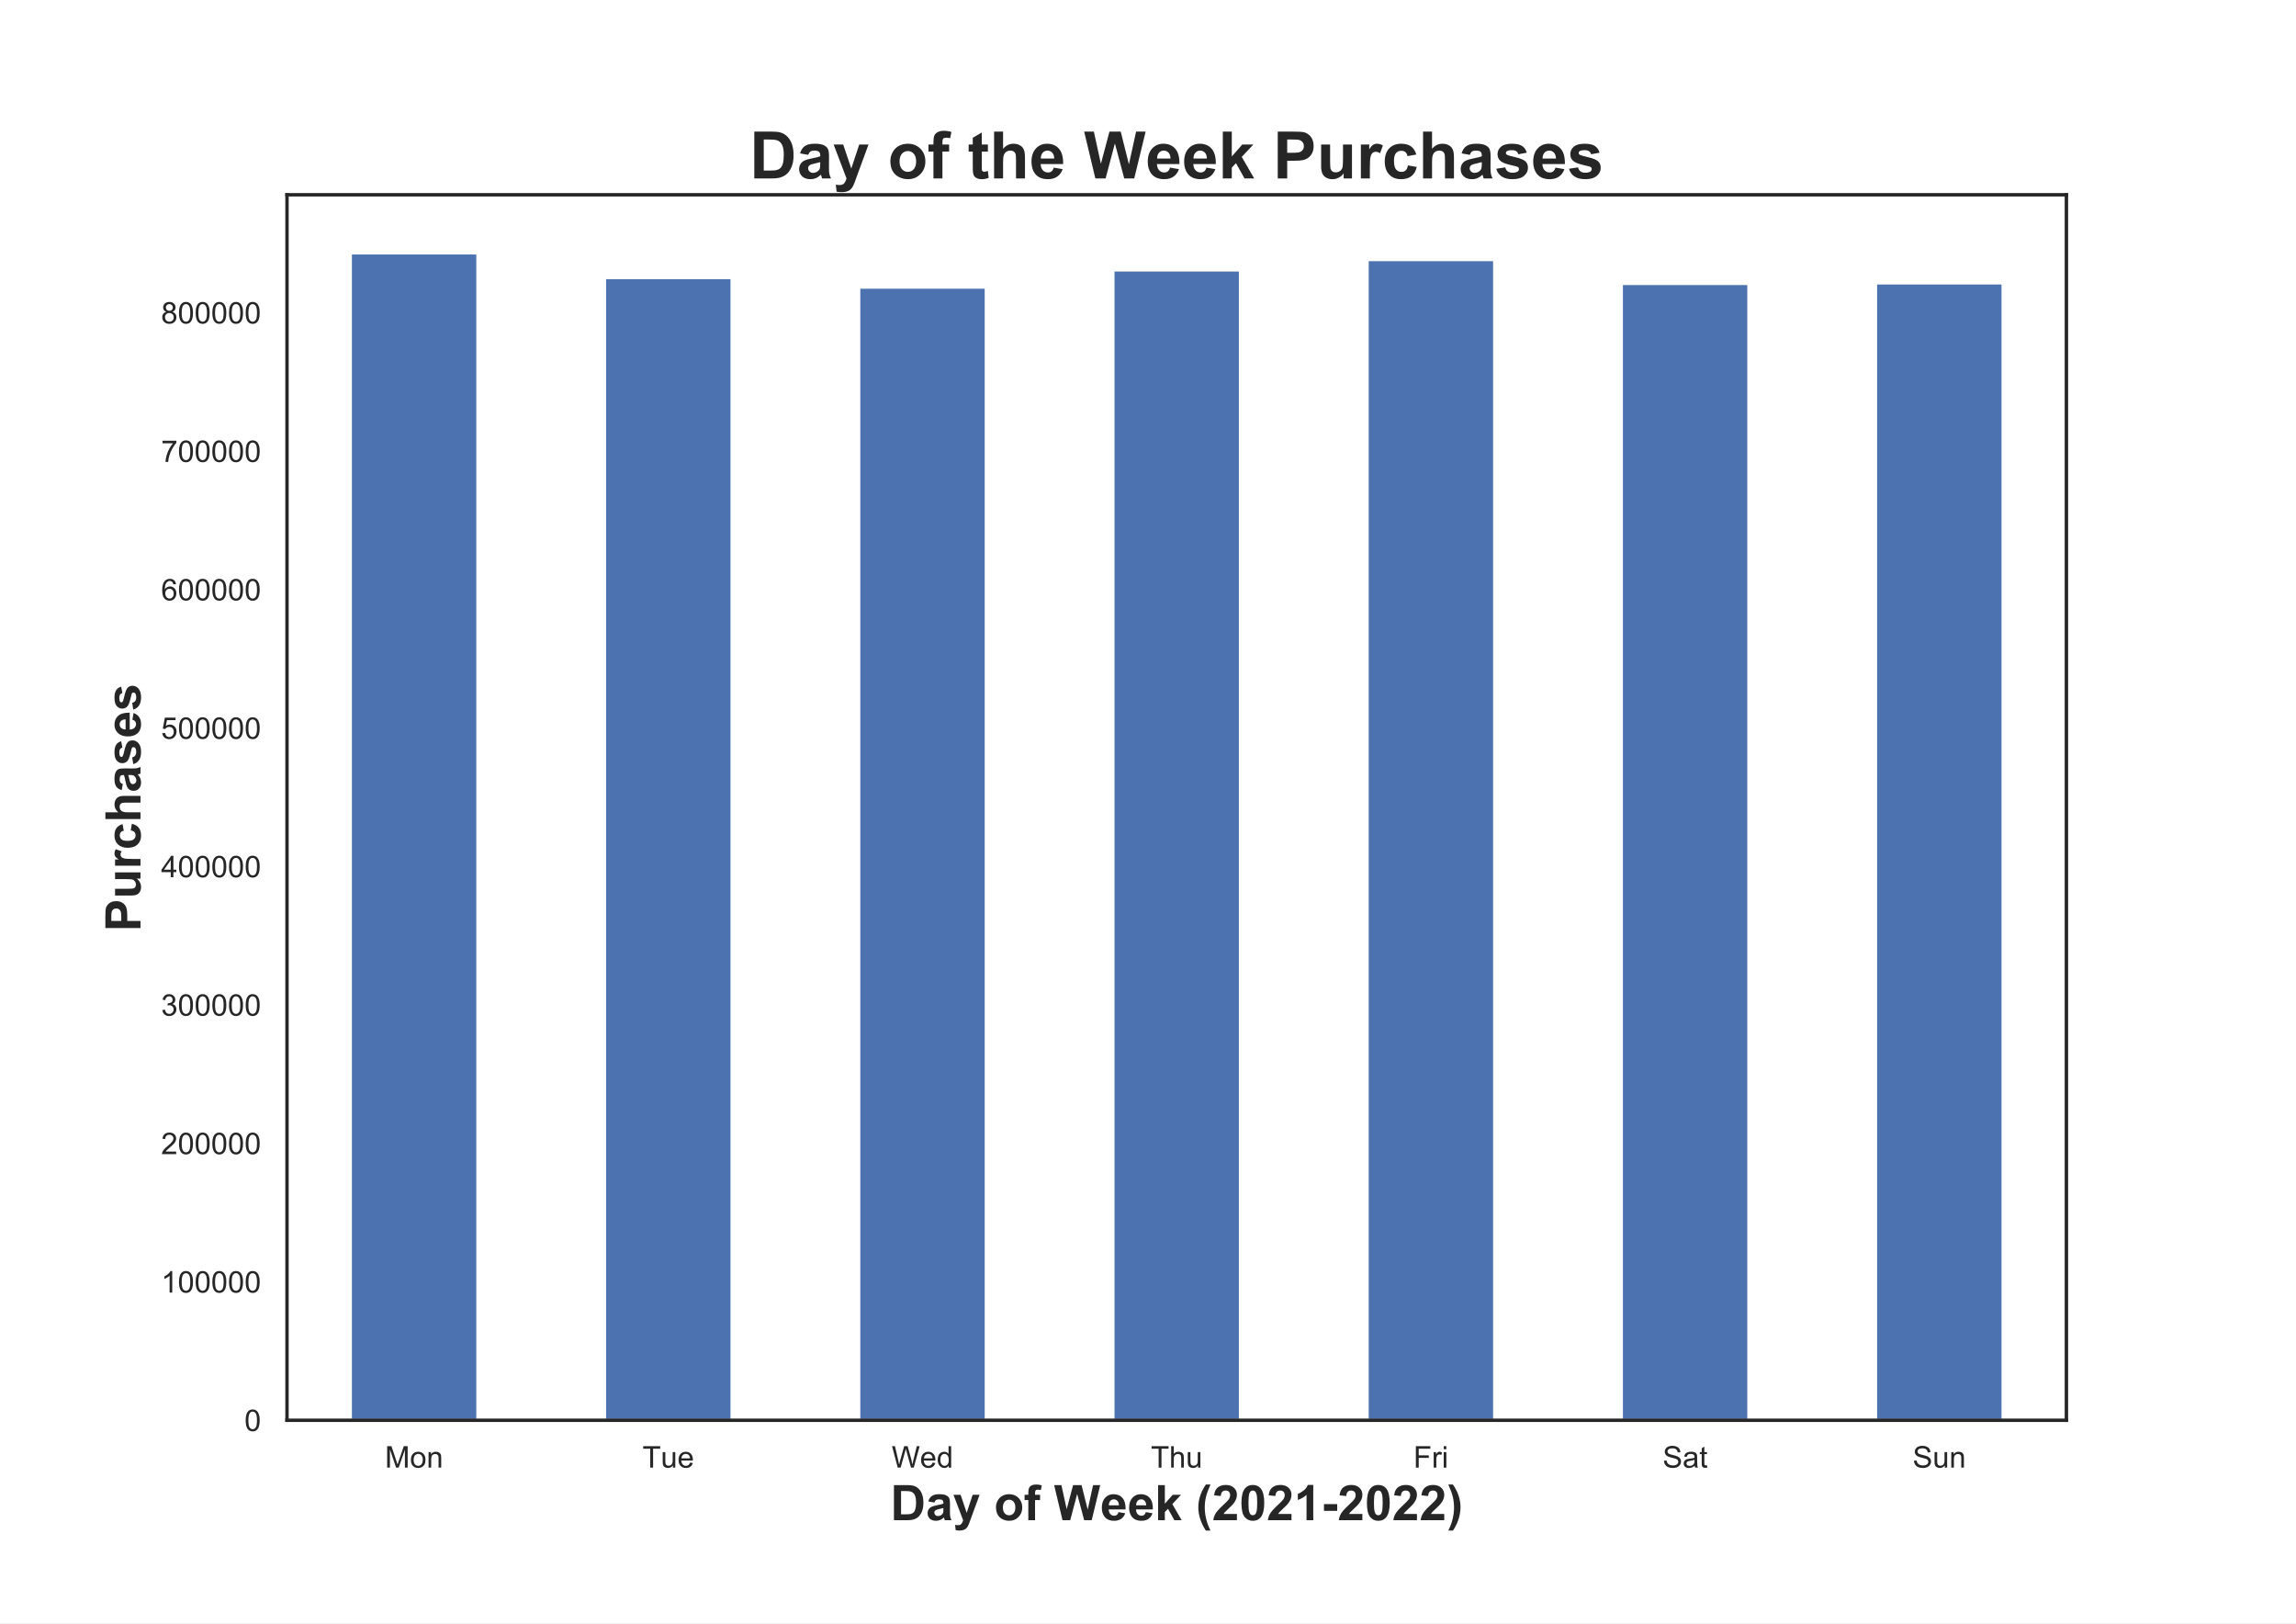
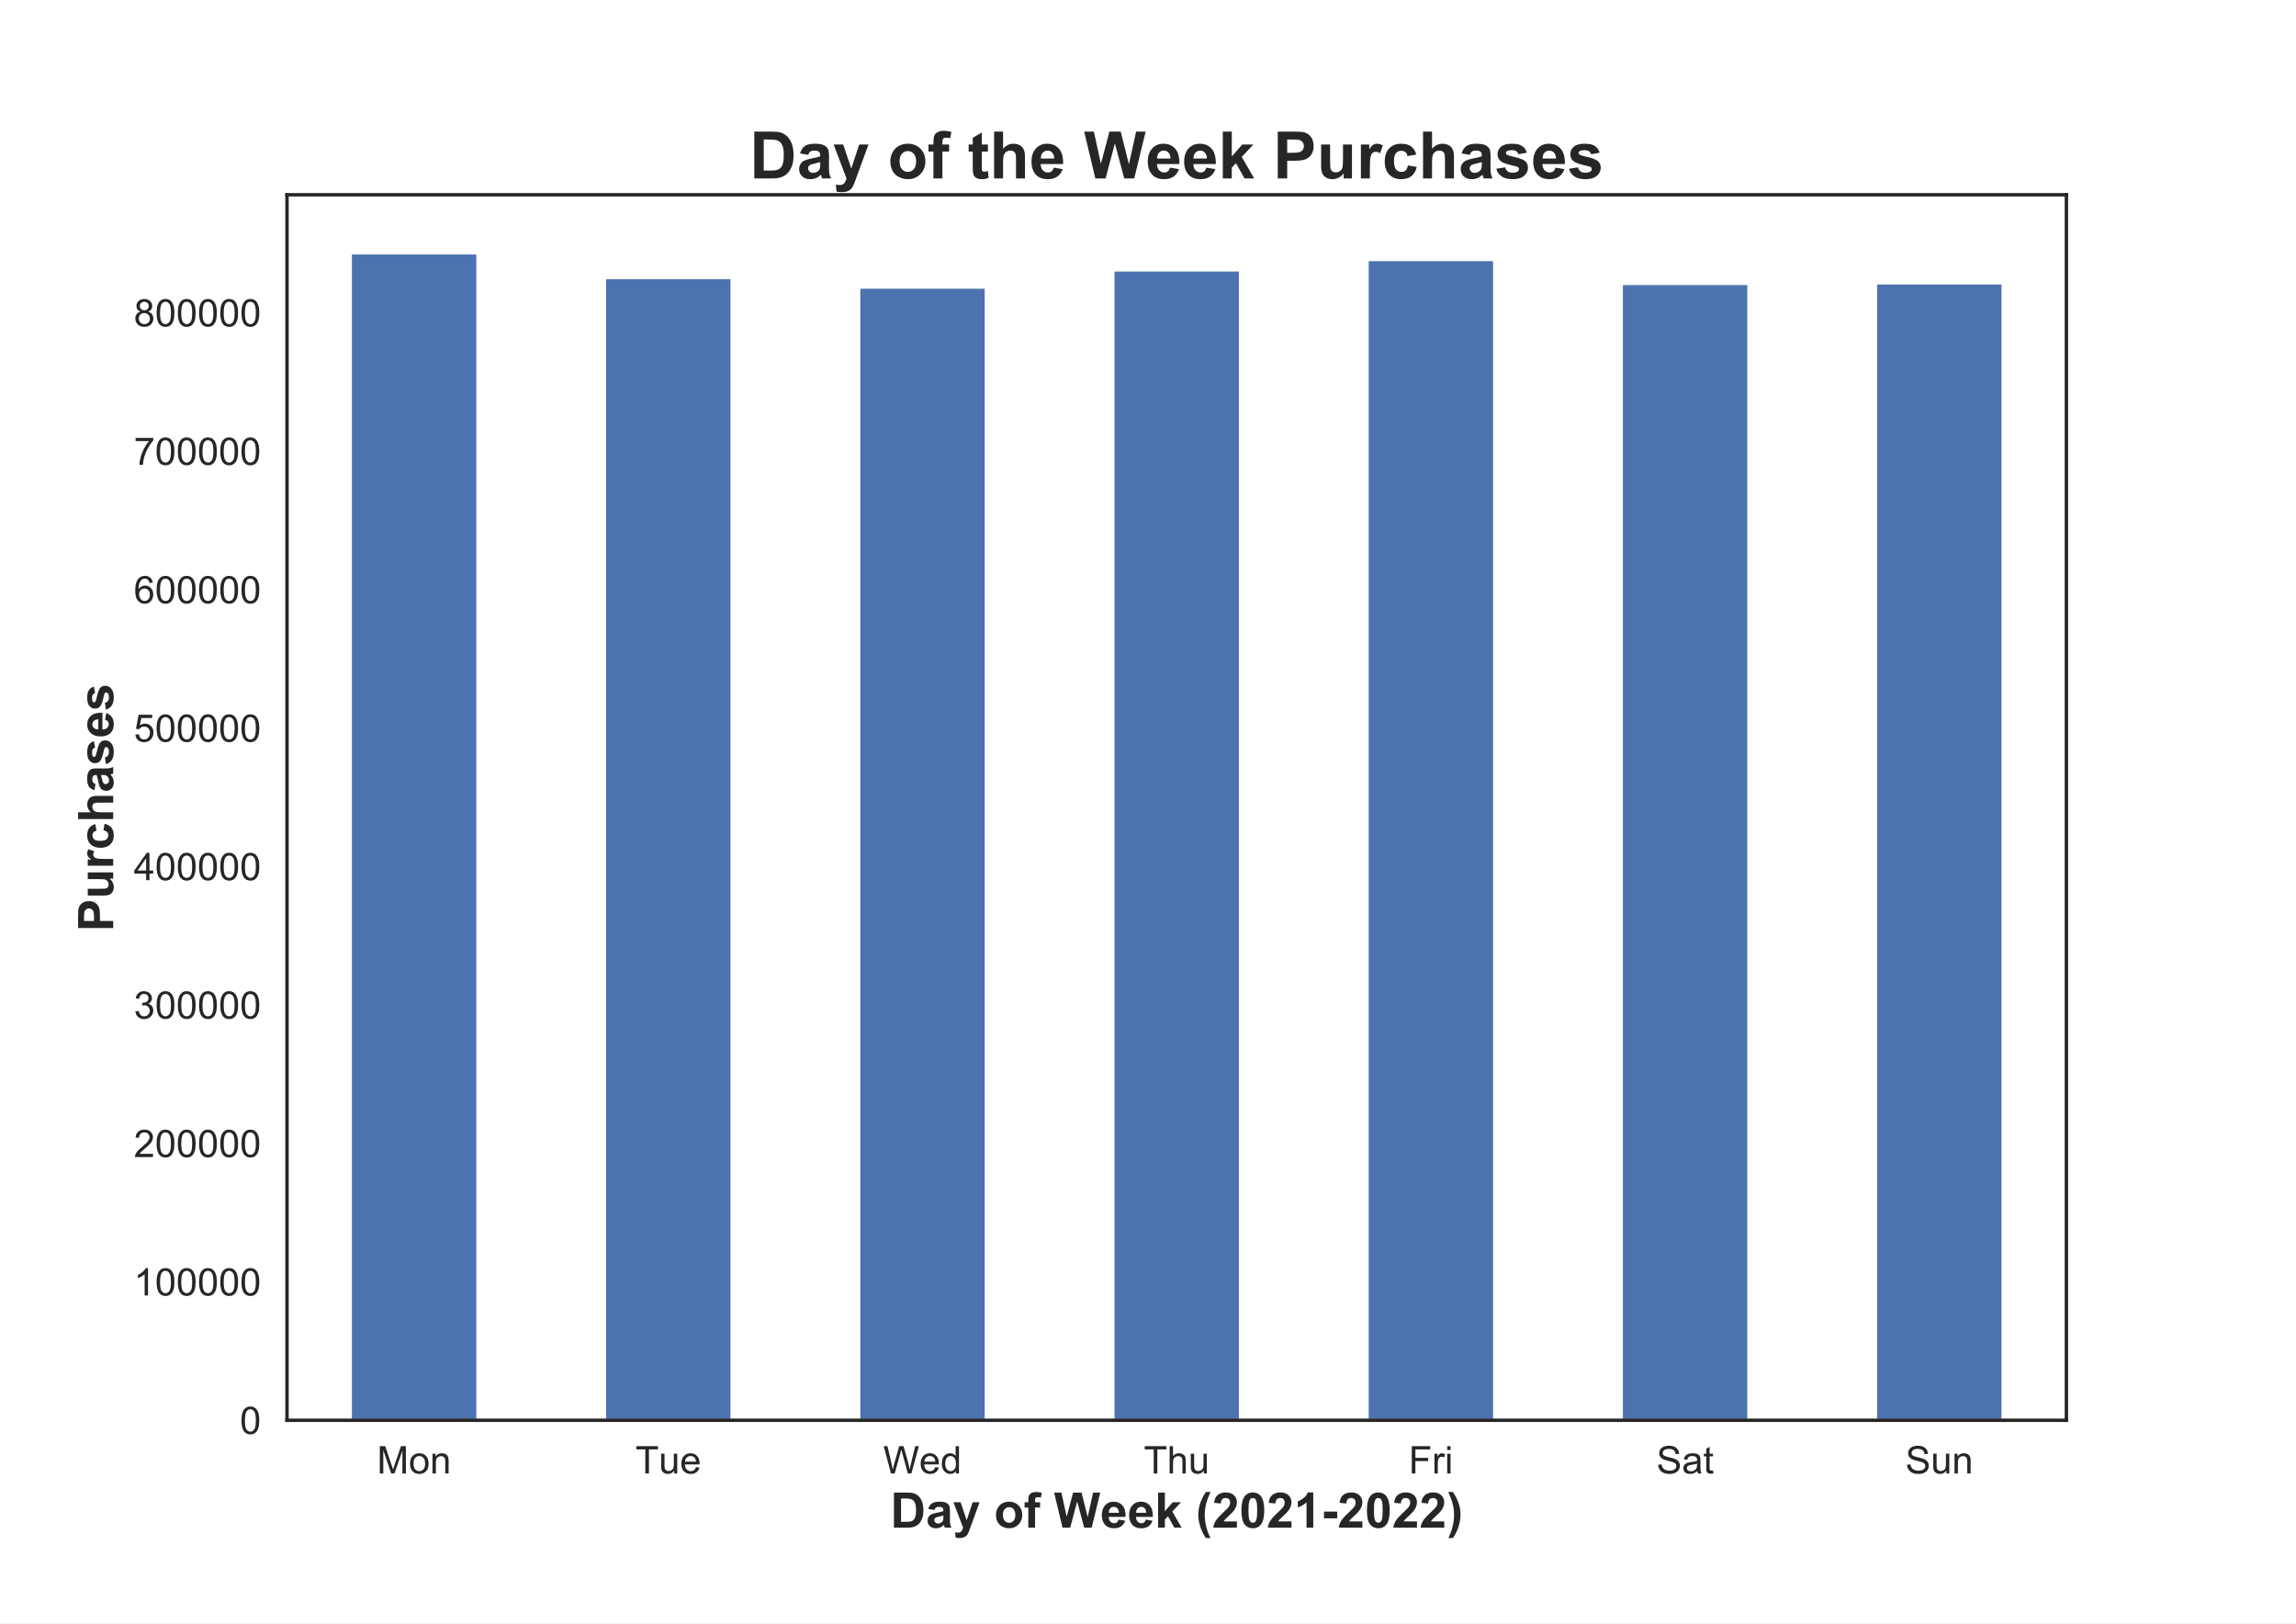
<svg xmlns="http://www.w3.org/2000/svg" xmlns:xlink="http://www.w3.org/1999/xlink" height="595.44pt" version="1.1" viewBox="0 0 842.4 595.44" width="842.4pt">
  <defs>
    <style type="text/css">
*{stroke-linecap:butt;stroke-linejoin:round;}
  </style>
  </defs>
  <g id="figure_1">
    <g id="patch_1">
      <path d="M 0 595.44  L 842.4 595.44  L 842.4 0  L 0 0  z " style="fill:#ffffff;" />
    </g>
    <g id="axes_1">
      <g id="patch_2">
        <path d="M 105.3 521.01  L 758.16 521.01  L 758.16 71.453  L 105.3 71.453  z " style="fill:#ffffff;" />
      </g>
      <g id="matplotlib.axis_1">
        <g id="xtick_1">
          <g id="text_1">
            <defs>
              <path d="M 7.422 0  L 7.422 71.578  L 21.688 71.578  L 38.625 20.906  Q 40.969 13.812 42.047 10.297  Q 43.266 14.203 45.844 21.781  L 62.984 71.578  L 75.734 71.578  L 75.734 0  L 66.609 0  L 66.609 59.906  L 45.797 0  L 37.25 0  L 16.547 60.938  L 16.547 0  z " id="ArialMT-77" />
              <path d="M 3.328 25.922  Q 3.328 40.328 11.328 47.266  Q 18.016 53.031 27.641 53.031  Q 38.328 53.031 45.109 46.016  Q 51.906 39.016 51.906 26.656  Q 51.906 16.656 48.906 10.906  Q 45.906 5.172 40.156 2  Q 34.422 -1.172 27.641 -1.172  Q 16.75 -1.172 10.031 5.812  Q 3.328 12.797 3.328 25.922  z M 12.359 25.922  Q 12.359 15.969 16.703 11.016  Q 21.047 6.062 27.641 6.062  Q 34.188 6.062 38.531 11.031  Q 42.875 16.016 42.875 26.219  Q 42.875 35.844 38.5 40.797  Q 34.125 45.75 27.641 45.75  Q 21.047 45.75 16.703 40.812  Q 12.359 35.891 12.359 25.922  z " id="ArialMT-111" />
              <path d="M 6.594 0  L 6.594 51.859  L 14.5 51.859  L 14.5 44.484  Q 20.219 53.031 31 53.031  Q 35.688 53.031 39.625 51.344  Q 43.562 49.656 45.516 46.922  Q 47.469 44.188 48.25 40.438  Q 48.734 37.984 48.734 31.891  L 48.734 0  L 39.938 0  L 39.938 31.547  Q 39.938 36.922 38.906 39.578  Q 37.891 42.234 35.281 43.812  Q 32.672 45.406 29.156 45.406  Q 23.531 45.406 19.453 41.844  Q 15.375 38.281 15.375 28.328  L 15.375 0  z " id="ArialMT-110" />
            </defs>
-             <g style="fill:#262626;" transform="translate(141.2345 538.3836)scale(0.11 -0.11)">
+             <g style="fill:#262626;" transform="translate(138.3168 540.5309)scale(0.14 -0.14)">
              <use xlink:href="#ArialMT-77" />
              <use x="83.301" xlink:href="#ArialMT-111" />
              <use x="138.916" xlink:href="#ArialMT-110" />
            </g>
          </g>
        </g>
        <g id="xtick_2">
          <g id="text_2">
            <defs>
              <path d="M 25.922 0  L 25.922 63.141  L 2.344 63.141  L 2.344 71.578  L 59.078 71.578  L 59.078 63.141  L 35.406 63.141  L 35.406 0  z " id="ArialMT-84" />
              <path d="M 40.578 0  L 40.578 7.625  Q 34.516 -1.172 24.125 -1.172  Q 19.531 -1.172 15.547 0.578  Q 11.578 2.344 9.641 5  Q 7.719 7.672 6.938 11.531  Q 6.391 14.109 6.391 19.734  L 6.391 51.859  L 15.188 51.859  L 15.188 23.094  Q 15.188 16.219 15.719 13.812  Q 16.547 10.359 19.234 8.375  Q 21.922 6.391 25.875 6.391  Q 29.828 6.391 33.297 8.422  Q 36.766 10.453 38.203 13.938  Q 39.656 17.438 39.656 24.078  L 39.656 51.859  L 48.438 51.859  L 48.438 0  z " id="ArialMT-117" />
              <path d="M 42.094 16.703  L 51.172 15.578  Q 49.031 7.625 43.219 3.219  Q 37.406 -1.172 28.375 -1.172  Q 17 -1.172 10.328 5.828  Q 3.656 12.844 3.656 25.484  Q 3.656 38.578 10.391 45.797  Q 17.141 53.031 27.875 53.031  Q 38.281 53.031 44.875 45.953  Q 51.469 38.875 51.469 26.031  Q 51.469 25.25 51.422 23.688  L 12.75 23.688  Q 13.234 15.141 17.578 10.594  Q 21.922 6.062 28.422 6.062  Q 33.25 6.062 36.672 8.594  Q 40.094 11.141 42.094 16.703  z M 13.234 30.906  L 42.188 30.906  Q 41.609 37.453 38.875 40.719  Q 34.672 45.797 27.984 45.797  Q 21.922 45.797 17.797 41.75  Q 13.672 37.703 13.234 30.906  z " id="ArialMT-101" />
            </defs>
-             <g style="fill:#262626;" transform="translate(235.7248 538.3836)scale(0.11 -0.11)">
+             <g style="fill:#262626;" transform="translate(233.1411 540.5309)scale(0.14 -0.14)">
              <use xlink:href="#ArialMT-84" />
              <use x="61.037" xlink:href="#ArialMT-117" />
              <use x="116.652" xlink:href="#ArialMT-101" />
            </g>
          </g>
        </g>
        <g id="xtick_3">
          <g id="text_3">
            <defs>
              <path d="M 20.219 0  L 1.219 71.578  L 10.938 71.578  L 21.828 24.656  Q 23.578 17.281 24.859 10.016  Q 27.594 21.484 28.078 23.25  L 41.703 71.578  L 53.125 71.578  L 63.375 35.359  Q 67.234 21.875 68.953 10.016  Q 70.312 16.797 72.516 25.594  L 83.734 71.578  L 93.266 71.578  L 73.641 0  L 64.5 0  L 49.422 54.547  Q 47.516 61.375 47.172 62.938  Q 46.047 58.016 45.062 54.547  L 29.891 0  z " id="ArialMT-87" />
              <path d="M 40.234 0  L 40.234 6.547  Q 35.297 -1.172 25.734 -1.172  Q 19.531 -1.172 14.328 2.25  Q 9.125 5.672 6.266 11.797  Q 3.422 17.922 3.422 25.875  Q 3.422 33.641 6 39.969  Q 8.594 46.297 13.766 49.656  Q 18.953 53.031 25.344 53.031  Q 30.031 53.031 33.688 51.047  Q 37.359 49.078 39.656 45.906  L 39.656 71.578  L 48.391 71.578  L 48.391 0  z M 12.453 25.875  Q 12.453 15.922 16.641 10.984  Q 20.844 6.062 26.562 6.062  Q 32.328 6.062 36.344 10.766  Q 40.375 15.484 40.375 25.141  Q 40.375 35.797 36.266 40.766  Q 32.172 45.75 26.172 45.75  Q 20.312 45.75 16.375 40.969  Q 12.453 36.188 12.453 25.875  z " id="ArialMT-100" />
            </defs>
-             <g style="fill:#262626;" transform="translate(327.1566 538.3836)scale(0.11 -0.11)">
+             <g style="fill:#262626;" transform="translate(324.0727 540.5309)scale(0.14 -0.14)">
              <use xlink:href="#ArialMT-87" />
              <use x="94.369" xlink:href="#ArialMT-101" />
              <use x="149.984" xlink:href="#ArialMT-100" />
            </g>
          </g>
        </g>
        <g id="xtick_4">
          <g id="text_4">
            <defs>
              <path d="M 6.594 0  L 6.594 71.578  L 15.375 71.578  L 15.375 45.906  Q 21.531 53.031 30.906 53.031  Q 36.672 53.031 40.922 50.75  Q 45.172 48.484 47 44.484  Q 48.828 40.484 48.828 32.859  L 48.828 0  L 40.047 0  L 40.047 32.859  Q 40.047 39.453 37.188 42.453  Q 34.328 45.453 29.109 45.453  Q 25.203 45.453 21.75 43.422  Q 18.312 41.406 16.844 37.938  Q 15.375 34.469 15.375 28.375  L 15.375 0  z " id="ArialMT-104" />
            </defs>
-             <g style="fill:#262626;" transform="translate(422.2537 538.3836)scale(0.11 -0.11)">
+             <g style="fill:#262626;" transform="translate(419.6692 540.5309)scale(0.14 -0.14)">
              <use xlink:href="#ArialMT-84" />
              <use x="61.084" xlink:href="#ArialMT-104" />
              <use x="116.699" xlink:href="#ArialMT-117" />
            </g>
          </g>
        </g>
        <g id="xtick_5">
          <g id="text_5">
            <defs>
              <path d="M 8.203 0  L 8.203 71.578  L 56.5 71.578  L 56.5 63.141  L 17.672 63.141  L 17.672 40.969  L 51.266 40.969  L 51.266 32.516  L 17.672 32.516  L 17.672 0  z " id="ArialMT-70" />
              <path d="M 6.5 0  L 6.5 51.859  L 14.406 51.859  L 14.406 44  Q 17.438 49.516 20 51.266  Q 22.562 53.031 25.641 53.031  Q 30.078 53.031 34.672 50.203  L 31.641 42.047  Q 28.422 43.953 25.203 43.953  Q 22.312 43.953 20.016 42.219  Q 17.719 40.484 16.75 37.406  Q 15.281 32.719 15.281 27.156  L 15.281 0  z " id="ArialMT-114" />
              <path d="M 6.641 61.469  L 6.641 71.578  L 15.438 71.578  L 15.438 61.469  z M 6.641 0  L 6.641 51.859  L 15.438 51.859  L 15.438 0  z " id="ArialMT-105" />
            </defs>
-             <g style="fill:#262626;" transform="translate(518.5831 538.3836)scale(0.11 -0.11)">
+             <g style="fill:#262626;" transform="translate(516.8342 540.5309)scale(0.14 -0.14)">
              <use xlink:href="#ArialMT-70" />
              <use x="61.084" xlink:href="#ArialMT-114" />
              <use x="94.385" xlink:href="#ArialMT-105" />
            </g>
          </g>
        </g>
        <g id="xtick_6">
          <g id="text_6">
            <defs>
              <path d="M 4.5 23  L 13.422 23.781  Q 14.062 18.406 16.375 14.969  Q 18.703 11.531 23.578 9.406  Q 28.469 7.281 34.578 7.281  Q 39.984 7.281 44.141 8.891  Q 48.297 10.5 50.312 13.297  Q 52.344 16.109 52.344 19.438  Q 52.344 22.797 50.391 25.312  Q 48.438 27.828 43.953 29.547  Q 41.062 30.672 31.203 33.031  Q 21.344 35.406 17.391 37.5  Q 12.25 40.188 9.734 44.156  Q 7.234 48.141 7.234 53.078  Q 7.234 58.5 10.297 63.203  Q 13.375 67.922 19.281 70.359  Q 25.203 72.797 32.422 72.797  Q 40.375 72.797 46.453 70.234  Q 52.547 67.672 55.812 62.688  Q 59.078 57.719 59.328 51.422  L 50.25 50.734  Q 49.516 57.516 45.281 60.984  Q 41.062 64.453 32.812 64.453  Q 24.219 64.453 20.281 61.297  Q 16.359 58.156 16.359 53.719  Q 16.359 49.859 19.141 47.359  Q 21.875 44.875 33.422 42.266  Q 44.969 39.656 49.266 37.703  Q 55.516 34.812 58.484 30.391  Q 61.469 25.984 61.469 20.219  Q 61.469 14.5 58.203 9.438  Q 54.938 4.391 48.797 1.578  Q 42.672 -1.219 35.016 -1.219  Q 25.297 -1.219 18.719 1.609  Q 12.156 4.438 8.422 10.125  Q 4.688 15.828 4.5 23  z " id="ArialMT-83" />
              <path d="M 40.438 6.391  Q 35.547 2.25 31.031 0.531  Q 26.516 -1.172 21.344 -1.172  Q 12.797 -1.172 8.203 3  Q 3.609 7.172 3.609 13.672  Q 3.609 17.484 5.344 20.625  Q 7.078 23.781 9.891 25.688  Q 12.703 27.594 16.219 28.562  Q 18.797 29.25 24.031 29.891  Q 34.672 31.156 39.703 32.906  Q 39.75 34.719 39.75 35.203  Q 39.75 40.578 37.25 42.781  Q 33.891 45.75 27.25 45.75  Q 21.047 45.75 18.094 43.578  Q 15.141 41.406 13.719 35.891  L 5.125 37.062  Q 6.297 42.578 8.984 45.969  Q 11.672 49.359 16.75 51.188  Q 21.828 53.031 28.516 53.031  Q 35.156 53.031 39.297 51.469  Q 43.453 49.906 45.406 47.531  Q 47.359 45.172 48.141 41.547  Q 48.578 39.312 48.578 33.453  L 48.578 21.734  Q 48.578 9.469 49.141 6.219  Q 49.703 2.984 51.375 0  L 42.188 0  Q 40.828 2.734 40.438 6.391  z M 39.703 26.031  Q 34.906 24.078 25.344 22.703  Q 19.922 21.922 17.672 20.938  Q 15.438 19.969 14.203 18.094  Q 12.984 16.219 12.984 13.922  Q 12.984 10.406 15.641 8.062  Q 18.312 5.719 23.438 5.719  Q 28.516 5.719 32.469 7.938  Q 36.422 10.156 38.281 14.016  Q 39.703 17 39.703 22.797  z " id="ArialMT-97" />
              <path d="M 25.781 7.859  L 27.047 0.094  Q 23.344 -0.688 20.406 -0.688  Q 15.625 -0.688 12.984 0.828  Q 10.359 2.344 9.281 4.812  Q 8.203 7.281 8.203 15.188  L 8.203 45.016  L 1.766 45.016  L 1.766 51.859  L 8.203 51.859  L 8.203 64.703  L 16.938 69.969  L 16.938 51.859  L 25.781 51.859  L 25.781 45.016  L 16.938 45.016  L 16.938 14.703  Q 16.938 10.938 17.406 9.859  Q 17.875 8.797 18.922 8.156  Q 19.969 7.516 21.922 7.516  Q 23.391 7.516 25.781 7.859  z " id="ArialMT-116" />
            </defs>
-             <g style="fill:#262626;" transform="translate(610.0063 538.3836)scale(0.11 -0.11)">
+             <g style="fill:#262626;" transform="translate(607.7549 540.5309)scale(0.14 -0.14)">
              <use xlink:href="#ArialMT-83" />
              <use x="66.699" xlink:href="#ArialMT-97" />
              <use x="122.314" xlink:href="#ArialMT-116" />
            </g>
          </g>
        </g>
        <g id="xtick_7">
          <g id="text_7">
-             <g style="fill:#262626;" transform="translate(701.7414 538.3836)scale(0.11 -0.11)">
+             <g style="fill:#262626;" transform="translate(699.0726 540.5309)scale(0.14 -0.14)">
              <use xlink:href="#ArialMT-83" />
              <use x="66.699" xlink:href="#ArialMT-117" />
              <use x="122.314" xlink:href="#ArialMT-110" />
            </g>
          </g>
        </g>
        <g id="text_8">
          <defs>
            <path d="M 7.234 71.578  L 33.641 71.578  Q 42.578 71.578 47.266 70.219  Q 53.562 68.359 58.047 63.625  Q 62.547 58.891 64.891 52.031  Q 67.234 45.172 67.234 35.109  Q 67.234 26.266 65.047 19.875  Q 62.359 12.062 57.375 7.234  Q 53.609 3.562 47.219 1.516  Q 42.438 0 34.422 0  L 7.234 0  z M 21.688 59.469  L 21.688 12.062  L 32.469 12.062  Q 38.531 12.062 41.219 12.75  Q 44.734 13.625 47.047 15.719  Q 49.359 17.828 50.828 22.625  Q 52.297 27.438 52.297 35.75  Q 52.297 44.047 50.828 48.484  Q 49.359 52.938 46.719 55.422  Q 44.094 57.906 40.047 58.797  Q 37.016 59.469 28.172 59.469  z " id="Arial-BoldMT-68" />
            <path d="M 17.438 36.031  L 4.984 38.281  Q 7.078 45.797 12.203 49.406  Q 17.328 53.031 27.438 53.031  Q 36.625 53.031 41.109 50.859  Q 45.609 48.688 47.438 45.344  Q 49.266 42 49.266 33.062  L 49.125 17.047  Q 49.125 10.203 49.781 6.953  Q 50.438 3.719 52.25 0  L 38.672 0  Q 38.141 1.375 37.359 4.047  Q 37.016 5.281 36.859 5.672  Q 33.344 2.25 29.344 0.531  Q 25.344 -1.172 20.797 -1.172  Q 12.797 -1.172 8.172 3.172  Q 3.562 7.516 3.562 14.156  Q 3.562 18.562 5.656 22  Q 7.766 25.438 11.547 27.266  Q 15.328 29.109 22.469 30.469  Q 32.078 32.281 35.797 33.844  L 35.797 35.203  Q 35.797 39.156 33.844 40.844  Q 31.891 42.531 26.469 42.531  Q 22.797 42.531 20.75 41.094  Q 18.703 39.656 17.438 36.031  z M 35.797 24.906  Q 33.156 24.031 27.438 22.797  Q 21.734 21.578 19.969 20.406  Q 17.281 18.5 17.281 15.578  Q 17.281 12.703 19.422 10.594  Q 21.578 8.5 24.906 8.5  Q 28.609 8.5 31.984 10.938  Q 34.469 12.797 35.25 15.484  Q 35.797 17.234 35.797 22.172  z " id="Arial-BoldMT-97" />
            <path d="M 0.688 51.859  L 15.281 51.859  L 27.688 15.047  L 39.797 51.859  L 54 51.859  L 35.688 1.953  L 32.422 -7.078  Q 30.609 -11.625 28.969 -14.016  Q 27.344 -16.406 25.219 -17.891  Q 23.094 -19.391 19.984 -20.219  Q 16.891 -21.047 12.984 -21.047  Q 9.031 -21.047 5.219 -20.219  L 4 -9.469  Q 7.234 -10.109 9.812 -10.109  Q 14.594 -10.109 16.891 -7.297  Q 19.188 -4.5 20.406 -0.141  z " id="Arial-BoldMT-121" />
            <path id="Arial-BoldMT-32" />
            <path d="M 4 26.656  Q 4 33.5 7.375 39.891  Q 10.75 46.297 16.922 49.656  Q 23.094 53.031 30.719 53.031  Q 42.484 53.031 50 45.391  Q 57.516 37.75 57.516 26.078  Q 57.516 14.312 49.922 6.562  Q 42.328 -1.172 30.812 -1.172  Q 23.688 -1.172 17.219 2.047  Q 10.75 5.281 7.375 11.5  Q 4 17.719 4 26.656  z M 18.062 25.922  Q 18.062 18.219 21.719 14.109  Q 25.391 10.016 30.766 10.016  Q 36.141 10.016 39.766 14.109  Q 43.406 18.219 43.406 26.031  Q 43.406 33.641 39.766 37.734  Q 36.141 41.844 30.766 41.844  Q 25.391 41.844 21.719 37.734  Q 18.062 33.641 18.062 25.922  z " id="Arial-BoldMT-111" />
            <path d="M 1.172 51.859  L 8.797 51.859  L 8.797 55.766  Q 8.797 62.312 10.188 65.531  Q 11.578 68.75 15.312 70.766  Q 19.047 72.797 24.75 72.797  Q 30.609 72.797 36.234 71.047  L 34.375 61.469  Q 31.109 62.25 28.078 62.25  Q 25.094 62.25 23.797 60.859  Q 22.516 59.469 22.516 55.516  L 22.516 51.859  L 32.766 51.859  L 32.766 41.062  L 22.516 41.062  L 22.516 0  L 8.797 0  L 8.797 41.062  L 1.172 41.062  z " id="Arial-BoldMT-102" />
            <path d="M 17.438 0  L 0.344 71.578  L 15.141 71.578  L 25.922 22.406  L 39.016 71.578  L 56.203 71.578  L 68.75 21.578  L 79.734 71.578  L 94.281 71.578  L 76.906 0  L 61.578 0  L 47.312 53.516  L 33.109 0  z " id="Arial-BoldMT-87" />
            <path d="M 37.203 16.5  L 50.875 14.203  Q 48.25 6.688 42.547 2.75  Q 36.859 -1.172 28.328 -1.172  Q 14.797 -1.172 8.297 7.672  Q 3.172 14.75 3.172 25.531  Q 3.172 38.422 9.906 45.719  Q 16.656 53.031 26.953 53.031  Q 38.531 53.031 45.219 45.391  Q 51.906 37.75 51.609 21.969  L 17.234 21.969  Q 17.391 15.875 20.562 12.469  Q 23.734 9.078 28.469 9.078  Q 31.688 9.078 33.875 10.828  Q 36.078 12.594 37.203 16.5  z M 37.984 30.375  Q 37.844 36.328 34.906 39.422  Q 31.984 42.531 27.781 42.531  Q 23.297 42.531 20.359 39.266  Q 17.438 35.984 17.484 30.375  z " id="Arial-BoldMT-101" />
            <path d="M 6.688 0  L 6.688 71.578  L 20.406 71.578  L 20.406 33.594  L 36.469 51.859  L 53.375 51.859  L 35.641 32.906  L 54.641 0  L 39.844 0  L 26.812 23.297  L 20.406 16.609  L 20.406 0  z " id="Arial-BoldMT-107" />
            <path d="M 29.938 -21.047  L 20.516 -21.047  Q 13.031 -9.766 9.125 2.391  Q 5.219 14.547 5.219 25.922  Q 5.219 40.047 10.062 52.641  Q 14.266 63.578 20.703 72.797  L 30.078 72.797  Q 23.391 58.016 20.875 47.625  Q 18.359 37.25 18.359 25.641  Q 18.359 17.625 19.844 9.219  Q 21.344 0.828 23.922 -6.734  Q 25.641 -11.719 29.938 -21.047  z " id="Arial-BoldMT-40" />
            <path d="M 50.594 12.75  L 50.594 0  L 2.484 0  Q 3.266 7.234 7.172 13.703  Q 11.078 20.172 22.609 30.859  Q 31.891 39.5 33.984 42.578  Q 36.812 46.828 36.812 50.984  Q 36.812 55.562 34.344 58.031  Q 31.891 60.5 27.547 60.5  Q 23.25 60.5 20.703 57.906  Q 18.172 55.328 17.781 49.312  L 4.109 50.688  Q 5.328 62.016 11.766 66.938  Q 18.219 71.875 27.875 71.875  Q 38.484 71.875 44.531 66.156  Q 50.594 60.453 50.594 51.953  Q 50.594 47.125 48.859 42.75  Q 47.125 38.375 43.359 33.594  Q 40.875 30.422 34.375 24.453  Q 27.875 18.5 26.141 16.547  Q 24.422 14.594 23.344 12.75  z " id="Arial-BoldMT-50" />
            <path d="M 27.438 71.875  Q 37.844 71.875 43.703 64.453  Q 50.688 55.672 50.688 35.297  Q 50.688 14.984 43.656 6.109  Q 37.844 -1.219 27.438 -1.219  Q 17 -1.219 10.594 6.812  Q 4.203 14.844 4.203 35.453  Q 4.203 55.672 11.234 64.547  Q 17.047 71.875 27.438 71.875  z M 27.438 60.5  Q 24.953 60.5 23 58.906  Q 21.047 57.328 19.969 53.219  Q 18.562 47.906 18.562 35.297  Q 18.562 22.703 19.828 17.984  Q 21.094 13.281 23.016 11.719  Q 24.953 10.156 27.438 10.156  Q 29.938 10.156 31.891 11.734  Q 33.844 13.328 34.906 17.438  Q 36.328 22.703 36.328 35.297  Q 36.328 47.906 35.062 52.609  Q 33.797 57.328 31.859 58.906  Q 29.938 60.5 27.438 60.5  z " id="Arial-BoldMT-48" />
            <path d="M 39.359 0  L 25.641 0  L 25.641 51.703  Q 18.109 44.672 7.906 41.312  L 7.906 53.766  Q 13.281 55.516 19.578 60.422  Q 25.875 65.328 28.219 71.875  L 39.359 71.875  z " id="Arial-BoldMT-49" />
            <path d="M 5.609 19.094  L 5.609 32.812  L 32.562 32.812  L 32.562 19.094  z " id="Arial-BoldMT-45" />
            <path d="M 3.375 -21.047  Q 7.422 -12.359 9.078 -7.719  Q 10.75 -3.078 12.156 2.969  Q 13.578 9.031 14.25 14.469  Q 14.938 19.922 14.938 25.641  Q 14.938 37.25 12.453 47.625  Q 9.969 58.016 3.266 72.797  L 12.594 72.797  Q 19.969 62.312 24.047 50.531  Q 28.125 38.766 28.125 26.656  Q 28.125 16.453 24.906 4.781  Q 21.234 -8.297 12.844 -21.047  z " id="Arial-BoldMT-41" />
          </defs>
-           <g style="fill:#262626;" transform="translate(326.6888 557.6733)scale(0.18 -0.18)">
+           <g style="fill:#262626;" transform="translate(326.6888 560.4169)scale(0.18 -0.18)">
            <use xlink:href="#Arial-BoldMT-68" />
            <use x="72.217" xlink:href="#Arial-BoldMT-97" />
            <use x="127.832" xlink:href="#Arial-BoldMT-121" />
            <use x="183.447" xlink:href="#Arial-BoldMT-32" />
            <use x="211.23" xlink:href="#Arial-BoldMT-111" />
            <use x="272.314" xlink:href="#Arial-BoldMT-102" />
            <use x="305.615" xlink:href="#Arial-BoldMT-32" />
            <use x="333.398" xlink:href="#Arial-BoldMT-87" />
            <use x="427.768" xlink:href="#Arial-BoldMT-101" />
            <use x="483.383" xlink:href="#Arial-BoldMT-101" />
            <use x="538.998" xlink:href="#Arial-BoldMT-107" />
            <use x="594.613" xlink:href="#Arial-BoldMT-32" />
            <use x="622.396" xlink:href="#Arial-BoldMT-40" />
            <use x="655.697" xlink:href="#Arial-BoldMT-50" />
            <use x="711.312" xlink:href="#Arial-BoldMT-48" />
            <use x="766.928" xlink:href="#Arial-BoldMT-50" />
            <use x="822.543" xlink:href="#Arial-BoldMT-49" />
            <use x="878.158" xlink:href="#Arial-BoldMT-45" />
            <use x="911.459" xlink:href="#Arial-BoldMT-50" />
            <use x="967.074" xlink:href="#Arial-BoldMT-48" />
            <use x="1022.689" xlink:href="#Arial-BoldMT-50" />
            <use x="1078.305" xlink:href="#Arial-BoldMT-50" />
            <use x="1133.92" xlink:href="#Arial-BoldMT-41" />
          </g>
        </g>
      </g>
      <g id="matplotlib.axis_2">
        <g id="ytick_1">
          <g id="text_9">
            <defs>
              <path d="M 4.156 35.297  Q 4.156 48 6.766 55.734  Q 9.375 63.484 14.516 67.672  Q 19.672 71.875 27.484 71.875  Q 33.25 71.875 37.594 69.547  Q 41.938 67.234 44.766 62.859  Q 47.609 58.5 49.219 52.219  Q 50.828 45.953 50.828 35.297  Q 50.828 22.703 48.234 14.969  Q 45.656 7.234 40.5 3  Q 35.359 -1.219 27.484 -1.219  Q 17.141 -1.219 11.234 6.203  Q 4.156 15.141 4.156 35.297  z M 13.188 35.297  Q 13.188 17.672 17.312 11.828  Q 21.438 6 27.484 6  Q 33.547 6 37.672 11.859  Q 41.797 17.719 41.797 35.297  Q 41.797 52.984 37.672 58.781  Q 33.547 64.594 27.391 64.594  Q 21.344 64.594 17.719 59.469  Q 13.188 52.938 13.188 35.297  z " id="ArialMT-48" />
            </defs>
-             <g style="fill:#262626;" transform="translate(89.68297 524.9468)scale(0.11 -0.11)">
+             <g style="fill:#262626;" transform="translate(88.01469 526.0205)scale(0.14 -0.14)">
              <use xlink:href="#ArialMT-48" />
            </g>
          </g>
        </g>
        <g id="ytick_2">
          <g id="text_10">
            <defs>
              <path d="M 37.25 0  L 28.469 0  L 28.469 56  Q 25.297 52.984 20.141 49.953  Q 14.984 46.922 10.891 45.406  L 10.891 53.906  Q 18.266 57.375 23.781 62.297  Q 29.297 67.234 31.594 71.875  L 37.25 71.875  z " id="ArialMT-49" />
            </defs>
-             <g style="fill:#262626;" transform="translate(59.09781 474.1616)scale(0.11 -0.11)">
+             <g style="fill:#262626;" transform="translate(49.08812 475.2353)scale(0.14 -0.14)">
              <use xlink:href="#ArialMT-49" />
              <use x="55.615" xlink:href="#ArialMT-48" />
              <use x="111.23" xlink:href="#ArialMT-48" />
              <use x="166.846" xlink:href="#ArialMT-48" />
              <use x="222.461" xlink:href="#ArialMT-48" />
              <use x="278.076" xlink:href="#ArialMT-48" />
            </g>
          </g>
        </g>
        <g id="ytick_3">
          <g id="text_11">
            <defs>
              <path d="M 50.344 8.453  L 50.344 0  L 3.031 0  Q 2.938 3.172 4.047 6.109  Q 5.859 10.938 9.828 15.625  Q 13.812 20.312 21.344 26.469  Q 33.016 36.031 37.109 41.625  Q 41.219 47.219 41.219 52.203  Q 41.219 57.422 37.469 61  Q 33.734 64.594 27.734 64.594  Q 21.391 64.594 17.578 60.781  Q 13.766 56.984 13.719 50.25  L 4.688 51.172  Q 5.609 61.281 11.656 66.578  Q 17.719 71.875 27.938 71.875  Q 38.234 71.875 44.234 66.156  Q 50.25 60.453 50.25 52  Q 50.25 47.703 48.484 43.547  Q 46.734 39.406 42.656 34.812  Q 38.578 30.219 29.109 22.219  Q 21.188 15.578 18.938 13.203  Q 16.703 10.844 15.234 8.453  z " id="ArialMT-50" />
            </defs>
-             <g style="fill:#262626;" transform="translate(59.09781 423.3765)scale(0.11 -0.11)">
+             <g style="fill:#262626;" transform="translate(49.08812 424.4501)scale(0.14 -0.14)">
              <use xlink:href="#ArialMT-50" />
              <use x="55.615" xlink:href="#ArialMT-48" />
              <use x="111.23" xlink:href="#ArialMT-48" />
              <use x="166.846" xlink:href="#ArialMT-48" />
              <use x="222.461" xlink:href="#ArialMT-48" />
              <use x="278.076" xlink:href="#ArialMT-48" />
            </g>
          </g>
        </g>
        <g id="ytick_4">
          <g id="text_12">
            <defs>
              <path d="M 4.203 18.891  L 12.984 20.062  Q 14.5 12.594 18.141 9.297  Q 21.781 6 27 6  Q 33.203 6 37.469 10.297  Q 41.75 14.594 41.75 20.953  Q 41.75 27 37.797 30.922  Q 33.844 34.859 27.734 34.859  Q 25.25 34.859 21.531 33.891  L 22.516 41.609  Q 23.391 41.5 23.922 41.5  Q 29.547 41.5 34.031 44.422  Q 38.531 47.359 38.531 53.469  Q 38.531 58.297 35.25 61.469  Q 31.984 64.656 26.812 64.656  Q 21.688 64.656 18.266 61.422  Q 14.844 58.203 13.875 51.766  L 5.078 53.328  Q 6.688 62.156 12.391 67.016  Q 18.109 71.875 26.609 71.875  Q 32.469 71.875 37.391 69.359  Q 42.328 66.844 44.938 62.5  Q 47.562 58.156 47.562 53.266  Q 47.562 48.641 45.062 44.828  Q 42.578 41.016 37.703 38.766  Q 44.047 37.312 47.562 32.688  Q 51.078 28.078 51.078 21.141  Q 51.078 11.766 44.234 5.25  Q 37.406 -1.266 26.953 -1.266  Q 17.531 -1.266 11.297 4.344  Q 5.078 9.969 4.203 18.891  z " id="ArialMT-51" />
            </defs>
-             <g style="fill:#262626;" transform="translate(59.09781 372.5913)scale(0.11 -0.11)">
+             <g style="fill:#262626;" transform="translate(49.08812 373.665)scale(0.14 -0.14)">
              <use xlink:href="#ArialMT-51" />
              <use x="55.615" xlink:href="#ArialMT-48" />
              <use x="111.23" xlink:href="#ArialMT-48" />
              <use x="166.846" xlink:href="#ArialMT-48" />
              <use x="222.461" xlink:href="#ArialMT-48" />
              <use x="278.076" xlink:href="#ArialMT-48" />
            </g>
          </g>
        </g>
        <g id="ytick_5">
          <g id="text_13">
            <defs>
              <path d="M 32.328 0  L 32.328 17.141  L 1.266 17.141  L 1.266 25.203  L 33.938 71.578  L 41.109 71.578  L 41.109 25.203  L 50.781 25.203  L 50.781 17.141  L 41.109 17.141  L 41.109 0  z M 32.328 25.203  L 32.328 57.469  L 9.906 25.203  z " id="ArialMT-52" />
            </defs>
-             <g style="fill:#262626;" transform="translate(59.09781 321.8061)scale(0.11 -0.11)">
+             <g style="fill:#262626;" transform="translate(49.08812 322.8798)scale(0.14 -0.14)">
              <use xlink:href="#ArialMT-52" />
              <use x="55.615" xlink:href="#ArialMT-48" />
              <use x="111.23" xlink:href="#ArialMT-48" />
              <use x="166.846" xlink:href="#ArialMT-48" />
              <use x="222.461" xlink:href="#ArialMT-48" />
              <use x="278.076" xlink:href="#ArialMT-48" />
            </g>
          </g>
        </g>
        <g id="ytick_6">
          <g id="text_14">
            <defs>
              <path d="M 4.156 18.75  L 13.375 19.531  Q 14.406 12.797 18.141 9.391  Q 21.875 6 27.156 6  Q 33.5 6 37.891 10.781  Q 42.281 15.578 42.281 23.484  Q 42.281 31 38.062 35.344  Q 33.844 39.703 27 39.703  Q 22.75 39.703 19.328 37.766  Q 15.922 35.844 13.969 32.766  L 5.719 33.844  L 12.641 70.609  L 48.25 70.609  L 48.25 62.203  L 19.672 62.203  L 15.828 42.969  Q 22.266 47.469 29.344 47.469  Q 38.719 47.469 45.156 40.969  Q 51.609 34.469 51.609 24.266  Q 51.609 14.547 45.953 7.469  Q 39.062 -1.219 27.156 -1.219  Q 17.391 -1.219 11.203 4.25  Q 5.031 9.719 4.156 18.75  z " id="ArialMT-53" />
            </defs>
-             <g style="fill:#262626;" transform="translate(59.09781 271.021)scale(0.11 -0.11)">
+             <g style="fill:#262626;" transform="translate(49.08812 272.0946)scale(0.14 -0.14)">
              <use xlink:href="#ArialMT-53" />
              <use x="55.615" xlink:href="#ArialMT-48" />
              <use x="111.23" xlink:href="#ArialMT-48" />
              <use x="166.846" xlink:href="#ArialMT-48" />
              <use x="222.461" xlink:href="#ArialMT-48" />
              <use x="278.076" xlink:href="#ArialMT-48" />
            </g>
          </g>
        </g>
        <g id="ytick_7">
          <g id="text_15">
            <defs>
              <path d="M 49.75 54.047  L 41.016 53.375  Q 39.844 58.547 37.703 60.891  Q 34.125 64.656 28.906 64.656  Q 24.703 64.656 21.531 62.312  Q 17.391 59.281 14.984 53.469  Q 12.594 47.656 12.5 36.922  Q 15.672 41.75 20.266 44.094  Q 24.859 46.438 29.891 46.438  Q 38.672 46.438 44.844 39.969  Q 51.031 33.5 51.031 23.25  Q 51.031 16.5 48.125 10.719  Q 45.219 4.938 40.141 1.859  Q 35.062 -1.219 28.609 -1.219  Q 17.625 -1.219 10.688 6.859  Q 3.766 14.938 3.766 33.5  Q 3.766 54.25 11.422 63.672  Q 18.109 71.875 29.438 71.875  Q 37.891 71.875 43.281 67.141  Q 48.688 62.406 49.75 54.047  z M 13.875 23.188  Q 13.875 18.656 15.797 14.5  Q 17.719 10.359 21.188 8.172  Q 24.656 6 28.469 6  Q 34.031 6 38.031 10.484  Q 42.047 14.984 42.047 22.703  Q 42.047 30.125 38.078 34.391  Q 34.125 38.672 28.125 38.672  Q 22.172 38.672 18.016 34.391  Q 13.875 30.125 13.875 23.188  z " id="ArialMT-54" />
            </defs>
-             <g style="fill:#262626;" transform="translate(59.09781 220.2358)scale(0.11 -0.11)">
+             <g style="fill:#262626;" transform="translate(49.08812 221.3095)scale(0.14 -0.14)">
              <use xlink:href="#ArialMT-54" />
              <use x="55.615" xlink:href="#ArialMT-48" />
              <use x="111.23" xlink:href="#ArialMT-48" />
              <use x="166.846" xlink:href="#ArialMT-48" />
              <use x="222.461" xlink:href="#ArialMT-48" />
              <use x="278.076" xlink:href="#ArialMT-48" />
            </g>
          </g>
        </g>
        <g id="ytick_8">
          <g id="text_16">
            <defs>
              <path d="M 4.734 62.203  L 4.734 70.656  L 51.078 70.656  L 51.078 63.812  Q 44.234 56.547 37.516 44.484  Q 30.812 32.422 27.156 19.672  Q 24.516 10.688 23.781 0  L 14.75 0  Q 14.891 8.453 18.062 20.406  Q 21.234 32.375 27.172 43.484  Q 33.109 54.594 39.797 62.203  z " id="ArialMT-55" />
            </defs>
-             <g style="fill:#262626;" transform="translate(59.09781 169.4506)scale(0.11 -0.11)">
+             <g style="fill:#262626;" transform="translate(49.08812 170.5243)scale(0.14 -0.14)">
              <use xlink:href="#ArialMT-55" />
              <use x="55.615" xlink:href="#ArialMT-48" />
              <use x="111.23" xlink:href="#ArialMT-48" />
              <use x="166.846" xlink:href="#ArialMT-48" />
              <use x="222.461" xlink:href="#ArialMT-48" />
              <use x="278.076" xlink:href="#ArialMT-48" />
            </g>
          </g>
        </g>
        <g id="ytick_9">
          <g id="text_17">
            <defs>
              <path d="M 17.672 38.812  Q 12.203 40.828 9.562 44.531  Q 6.938 48.25 6.938 53.422  Q 6.938 61.234 12.547 66.547  Q 18.172 71.875 27.484 71.875  Q 36.859 71.875 42.578 66.422  Q 48.297 60.984 48.297 53.172  Q 48.297 48.188 45.672 44.5  Q 43.062 40.828 37.75 38.812  Q 44.344 36.672 47.781 31.875  Q 51.219 27.094 51.219 20.453  Q 51.219 11.281 44.719 5.031  Q 38.234 -1.219 27.641 -1.219  Q 17.047 -1.219 10.547 5.047  Q 4.047 11.328 4.047 20.703  Q 4.047 27.688 7.594 32.391  Q 11.141 37.109 17.672 38.812  z M 15.922 53.719  Q 15.922 48.641 19.188 45.406  Q 22.469 42.188 27.688 42.188  Q 32.766 42.188 36.016 45.375  Q 39.266 48.578 39.266 53.219  Q 39.266 58.062 35.906 61.359  Q 32.562 64.656 27.594 64.656  Q 22.562 64.656 19.234 61.422  Q 15.922 58.203 15.922 53.719  z M 13.094 20.656  Q 13.094 16.891 14.875 13.375  Q 16.656 9.859 20.172 7.922  Q 23.688 6 27.734 6  Q 34.031 6 38.125 10.047  Q 42.234 14.109 42.234 20.359  Q 42.234 26.703 38.016 30.859  Q 33.797 35.016 27.438 35.016  Q 21.234 35.016 17.156 30.906  Q 13.094 26.812 13.094 20.656  z " id="ArialMT-56" />
            </defs>
-             <g style="fill:#262626;" transform="translate(59.09781 118.6655)scale(0.11 -0.11)">
+             <g style="fill:#262626;" transform="translate(49.08812 119.7391)scale(0.14 -0.14)">
              <use xlink:href="#ArialMT-56" />
              <use x="55.615" xlink:href="#ArialMT-48" />
              <use x="111.23" xlink:href="#ArialMT-48" />
              <use x="166.846" xlink:href="#ArialMT-48" />
              <use x="222.461" xlink:href="#ArialMT-48" />
              <use x="278.076" xlink:href="#ArialMT-48" />
            </g>
          </g>
        </g>
        <g id="text_18">
          <defs>
            <path d="M 7.281 0  L 7.281 71.578  L 30.469 71.578  Q 43.656 71.578 47.656 70.516  Q 53.812 68.891 57.953 63.5  Q 62.109 58.109 62.109 49.562  Q 62.109 42.969 59.719 38.469  Q 57.328 33.984 53.641 31.422  Q 49.953 28.859 46.141 28.031  Q 40.969 27 31.156 27  L 21.734 27  L 21.734 0  z M 21.734 59.469  L 21.734 39.156  L 29.641 39.156  Q 38.188 39.156 41.062 40.281  Q 43.953 41.406 45.578 43.797  Q 47.219 46.188 47.219 49.359  Q 47.219 53.266 44.922 55.797  Q 42.625 58.344 39.109 58.984  Q 36.531 59.469 28.719 59.469  z " id="Arial-BoldMT-80" />
            <path d="M 41.312 0  L 41.312 7.766  Q 38.484 3.609 33.859 1.219  Q 29.25 -1.172 24.125 -1.172  Q 18.891 -1.172 14.734 1.125  Q 10.594 3.422 8.734 7.562  Q 6.891 11.719 6.891 19.047  L 6.891 51.859  L 20.609 51.859  L 20.609 28.031  Q 20.609 17.094 21.359 14.625  Q 22.125 12.156 24.125 10.719  Q 26.125 9.281 29.203 9.281  Q 32.719 9.281 35.5 11.203  Q 38.281 13.141 39.297 15.984  Q 40.328 18.844 40.328 29.984  L 40.328 51.859  L 54.047 51.859  L 54.047 0  z " id="Arial-BoldMT-117" />
            <path d="M 20.312 0  L 6.594 0  L 6.594 51.859  L 19.344 51.859  L 19.344 44.484  Q 22.609 49.703 25.219 51.359  Q 27.828 53.031 31.156 53.031  Q 35.844 53.031 40.188 50.438  L 35.938 38.484  Q 32.469 40.719 29.5 40.719  Q 26.609 40.719 24.609 39.125  Q 22.609 37.547 21.453 33.391  Q 20.312 29.25 20.312 16.016  z " id="Arial-BoldMT-114" />
            <path d="M 52.391 36.531  L 38.875 34.078  Q 38.188 38.141 35.766 40.188  Q 33.344 42.234 29.5 42.234  Q 24.359 42.234 21.312 38.688  Q 18.266 35.156 18.266 26.859  Q 18.266 17.625 21.359 13.812  Q 24.469 10.016 29.688 10.016  Q 33.594 10.016 36.078 12.234  Q 38.578 14.453 39.594 19.875  L 53.078 17.578  Q 50.984 8.297 45.016 3.562  Q 39.062 -1.172 29.047 -1.172  Q 17.672 -1.172 10.906 6  Q 4.156 13.188 4.156 25.875  Q 4.156 38.719 10.938 45.875  Q 17.719 53.031 29.297 53.031  Q 38.766 53.031 44.359 48.953  Q 49.953 44.875 52.391 36.531  z " id="Arial-BoldMT-99" />
            <path d="M 20.844 71.578  L 20.844 45.266  Q 27.484 53.031 36.719 53.031  Q 41.453 53.031 45.266 51.266  Q 49.078 49.516 51 46.781  Q 52.938 44.047 53.641 40.719  Q 54.344 37.406 54.344 30.422  L 54.344 0  L 40.625 0  L 40.625 27.391  Q 40.625 35.547 39.844 37.734  Q 39.062 39.938 37.078 41.234  Q 35.109 42.531 32.125 42.531  Q 28.719 42.531 26.031 40.859  Q 23.344 39.203 22.094 35.859  Q 20.844 32.516 20.844 25.984  L 20.844 0  L 7.125 0  L 7.125 71.578  z " id="Arial-BoldMT-104" />
            <path d="M 2.344 14.797  L 16.109 16.891  Q 17 12.891 19.672 10.812  Q 22.359 8.734 27.203 8.734  Q 32.516 8.734 35.203 10.688  Q 37.016 12.062 37.016 14.359  Q 37.016 15.922 36.031 16.938  Q 35.016 17.922 31.453 18.75  Q 14.844 22.406 10.406 25.438  Q 4.25 29.641 4.25 37.109  Q 4.25 43.844 9.562 48.438  Q 14.891 53.031 26.078 53.031  Q 36.719 53.031 41.891 49.562  Q 47.078 46.094 49.031 39.312  L 36.078 36.922  Q 35.25 39.938 32.922 41.547  Q 30.609 43.172 26.312 43.172  Q 20.906 43.172 18.562 41.656  Q 17 40.578 17 38.875  Q 17 37.406 18.359 36.375  Q 20.219 35.016 31.172 32.516  Q 42.141 30.031 46.484 26.422  Q 50.781 22.75 50.781 16.219  Q 50.781 9.078 44.828 3.953  Q 38.875 -1.172 27.203 -1.172  Q 16.609 -1.172 10.422 3.125  Q 4.25 7.422 2.344 14.797  z " id="Arial-BoldMT-115" />
          </defs>
-           <g style="fill:#262626;" transform="translate(51.54563 341.7559)rotate(-90)scale(0.18 -0.18)">
+           <g style="fill:#262626;" transform="translate(41.53594 341.7559)rotate(-90)scale(0.18 -0.18)">
            <use xlink:href="#Arial-BoldMT-80" />
            <use x="66.699" xlink:href="#Arial-BoldMT-117" />
            <use x="127.783" xlink:href="#Arial-BoldMT-114" />
            <use x="166.699" xlink:href="#Arial-BoldMT-99" />
            <use x="222.314" xlink:href="#Arial-BoldMT-104" />
            <use x="283.398" xlink:href="#Arial-BoldMT-97" />
            <use x="339.014" xlink:href="#Arial-BoldMT-115" />
            <use x="394.629" xlink:href="#Arial-BoldMT-101" />
            <use x="450.244" xlink:href="#Arial-BoldMT-115" />
          </g>
        </g>
      </g>
      <g id="patch_3">
-         <path clip-path="url(#p2aa716e1ce)" d="M 128.616 521.01  L 175.249 521.01  L 175.249 92.86  L 128.616 92.86  z " style="fill:#4c72b0;stroke:#ffffff;stroke-linejoin:miter;" />
+         <path clip-path="url(#p864d1ad69e)" d="M 128.616 521.01  L 175.249 521.01  L 175.249 92.86  L 128.616 92.86  z " style="fill:#4c72b0;stroke:#ffffff;stroke-linejoin:miter;" />
      </g>
      <g id="patch_4">
-         <path clip-path="url(#p2aa716e1ce)" d="M 221.882 521.01  L 268.515 521.01  L 268.515 101.924  L 221.882 101.924  z " style="fill:#4c72b0;stroke:#ffffff;stroke-linejoin:miter;" />
+         <path clip-path="url(#p864d1ad69e)" d="M 221.882 521.01  L 268.515 521.01  L 268.515 101.924  L 221.882 101.924  z " style="fill:#4c72b0;stroke:#ffffff;stroke-linejoin:miter;" />
      </g>
      <g id="patch_5">
-         <path clip-path="url(#p2aa716e1ce)" d="M 315.148 521.01  L 361.781 521.01  L 361.781 105.427  L 315.148 105.427  z " style="fill:#4c72b0;stroke:#ffffff;stroke-linejoin:miter;" />
+         <path clip-path="url(#p864d1ad69e)" d="M 315.148 521.01  L 361.781 521.01  L 361.781 105.427  L 315.148 105.427  z " style="fill:#4c72b0;stroke:#ffffff;stroke-linejoin:miter;" />
      </g>
      <g id="patch_6">
-         <path clip-path="url(#p2aa716e1ce)" d="M 408.414 521.01  L 455.046 521.01  L 455.046 99.111  L 408.414 99.111  z " style="fill:#4c72b0;stroke:#ffffff;stroke-linejoin:miter;" />
+         <path clip-path="url(#p864d1ad69e)" d="M 408.414 521.01  L 455.046 521.01  L 455.046 99.111  L 408.414 99.111  z " style="fill:#4c72b0;stroke:#ffffff;stroke-linejoin:miter;" />
      </g>
      <g id="patch_7">
-         <path clip-path="url(#p2aa716e1ce)" d="M 501.679 521.01  L 548.312 521.01  L 548.312 95.3  L 501.679 95.3  z " style="fill:#4c72b0;stroke:#ffffff;stroke-linejoin:miter;" />
+         <path clip-path="url(#p864d1ad69e)" d="M 501.679 521.01  L 548.312 521.01  L 548.312 95.3  L 501.679 95.3  z " style="fill:#4c72b0;stroke:#ffffff;stroke-linejoin:miter;" />
      </g>
      <g id="patch_8">
-         <path clip-path="url(#p2aa716e1ce)" d="M 594.945 521.01  L 641.578 521.01  L 641.578 104.06  L 594.945 104.06  z " style="fill:#4c72b0;stroke:#ffffff;stroke-linejoin:miter;" />
+         <path clip-path="url(#p864d1ad69e)" d="M 594.945 521.01  L 641.578 521.01  L 641.578 104.06  L 594.945 104.06  z " style="fill:#4c72b0;stroke:#ffffff;stroke-linejoin:miter;" />
      </g>
      <g id="patch_9">
-         <path clip-path="url(#p2aa716e1ce)" d="M 688.211 521.01  L 734.844 521.01  L 734.844 103.859  L 688.211 103.859  z " style="fill:#4c72b0;stroke:#ffffff;stroke-linejoin:miter;" />
+         <path clip-path="url(#p864d1ad69e)" d="M 688.211 521.01  L 734.844 521.01  L 734.844 103.859  L 688.211 103.859  z " style="fill:#4c72b0;stroke:#ffffff;stroke-linejoin:miter;" />
      </g>
      <g id="patch_10">
        <path d="M 105.3 521.01  L 105.3 71.453  " style="fill:none;stroke:#262626;stroke-linecap:square;stroke-linejoin:miter;stroke-width:1.25;" />
      </g>
      <g id="patch_11">
        <path d="M 758.16 521.01  L 758.16 71.453  " style="fill:none;stroke:#262626;stroke-linecap:square;stroke-linejoin:miter;stroke-width:1.25;" />
      </g>
      <g id="patch_12">
        <path d="M 105.3 521.01  L 758.16 521.01  " style="fill:none;stroke:#262626;stroke-linecap:square;stroke-linejoin:miter;stroke-width:1.25;" />
      </g>
      <g id="patch_13">
        <path d="M 105.3 71.453  L 758.16 71.453  " style="fill:none;stroke:#262626;stroke-linecap:square;stroke-linejoin:miter;stroke-width:1.25;" />
      </g>
      <g id="text_19">
        <defs>
          <path d="M 30.953 51.859  L 30.953 40.922  L 21.578 40.922  L 21.578 20.016  Q 21.578 13.672 21.844 12.625  Q 22.125 11.578 23.078 10.891  Q 24.031 10.203 25.391 10.203  Q 27.297 10.203 30.906 11.531  L 32.078 0.875  Q 27.297 -1.172 21.234 -1.172  Q 17.531 -1.172 14.547 0.062  Q 11.578 1.312 10.188 3.297  Q 8.797 5.281 8.25 8.641  Q 7.812 11.031 7.812 18.312  L 7.812 40.922  L 1.516 40.922  L 1.516 51.859  L 7.812 51.859  L 7.812 62.156  L 21.578 70.172  L 21.578 51.859  z " id="Arial-BoldMT-116" />
        </defs>
        <g style="fill:#262626;" transform="translate(275.0156 65.4528)scale(0.24 -0.24)">
          <use xlink:href="#Arial-BoldMT-68" />
          <use x="72.217" xlink:href="#Arial-BoldMT-97" />
          <use x="127.832" xlink:href="#Arial-BoldMT-121" />
          <use x="183.447" xlink:href="#Arial-BoldMT-32" />
          <use x="211.23" xlink:href="#Arial-BoldMT-111" />
          <use x="272.314" xlink:href="#Arial-BoldMT-102" />
          <use x="305.615" xlink:href="#Arial-BoldMT-32" />
          <use x="333.398" xlink:href="#Arial-BoldMT-116" />
          <use x="366.699" xlink:href="#Arial-BoldMT-104" />
          <use x="427.783" xlink:href="#Arial-BoldMT-101" />
          <use x="483.398" xlink:href="#Arial-BoldMT-32" />
          <use x="511.182" xlink:href="#Arial-BoldMT-87" />
          <use x="605.551" xlink:href="#Arial-BoldMT-101" />
          <use x="661.166" xlink:href="#Arial-BoldMT-101" />
          <use x="716.781" xlink:href="#Arial-BoldMT-107" />
          <use x="772.396" xlink:href="#Arial-BoldMT-32" />
          <use x="800.18" xlink:href="#Arial-BoldMT-80" />
          <use x="866.879" xlink:href="#Arial-BoldMT-117" />
          <use x="927.963" xlink:href="#Arial-BoldMT-114" />
          <use x="966.879" xlink:href="#Arial-BoldMT-99" />
          <use x="1022.494" xlink:href="#Arial-BoldMT-104" />
          <use x="1083.578" xlink:href="#Arial-BoldMT-97" />
          <use x="1139.193" xlink:href="#Arial-BoldMT-115" />
          <use x="1194.809" xlink:href="#Arial-BoldMT-101" />
          <use x="1250.424" xlink:href="#Arial-BoldMT-115" />
        </g>
      </g>
    </g>
  </g>
  <defs>
-     <clipPath id="p2aa716e1ce">
+     <clipPath id="p864d1ad69e">
      <rect height="449.557" width="652.86" x="105.3" y="71.453" />
    </clipPath>
  </defs>
</svg>
